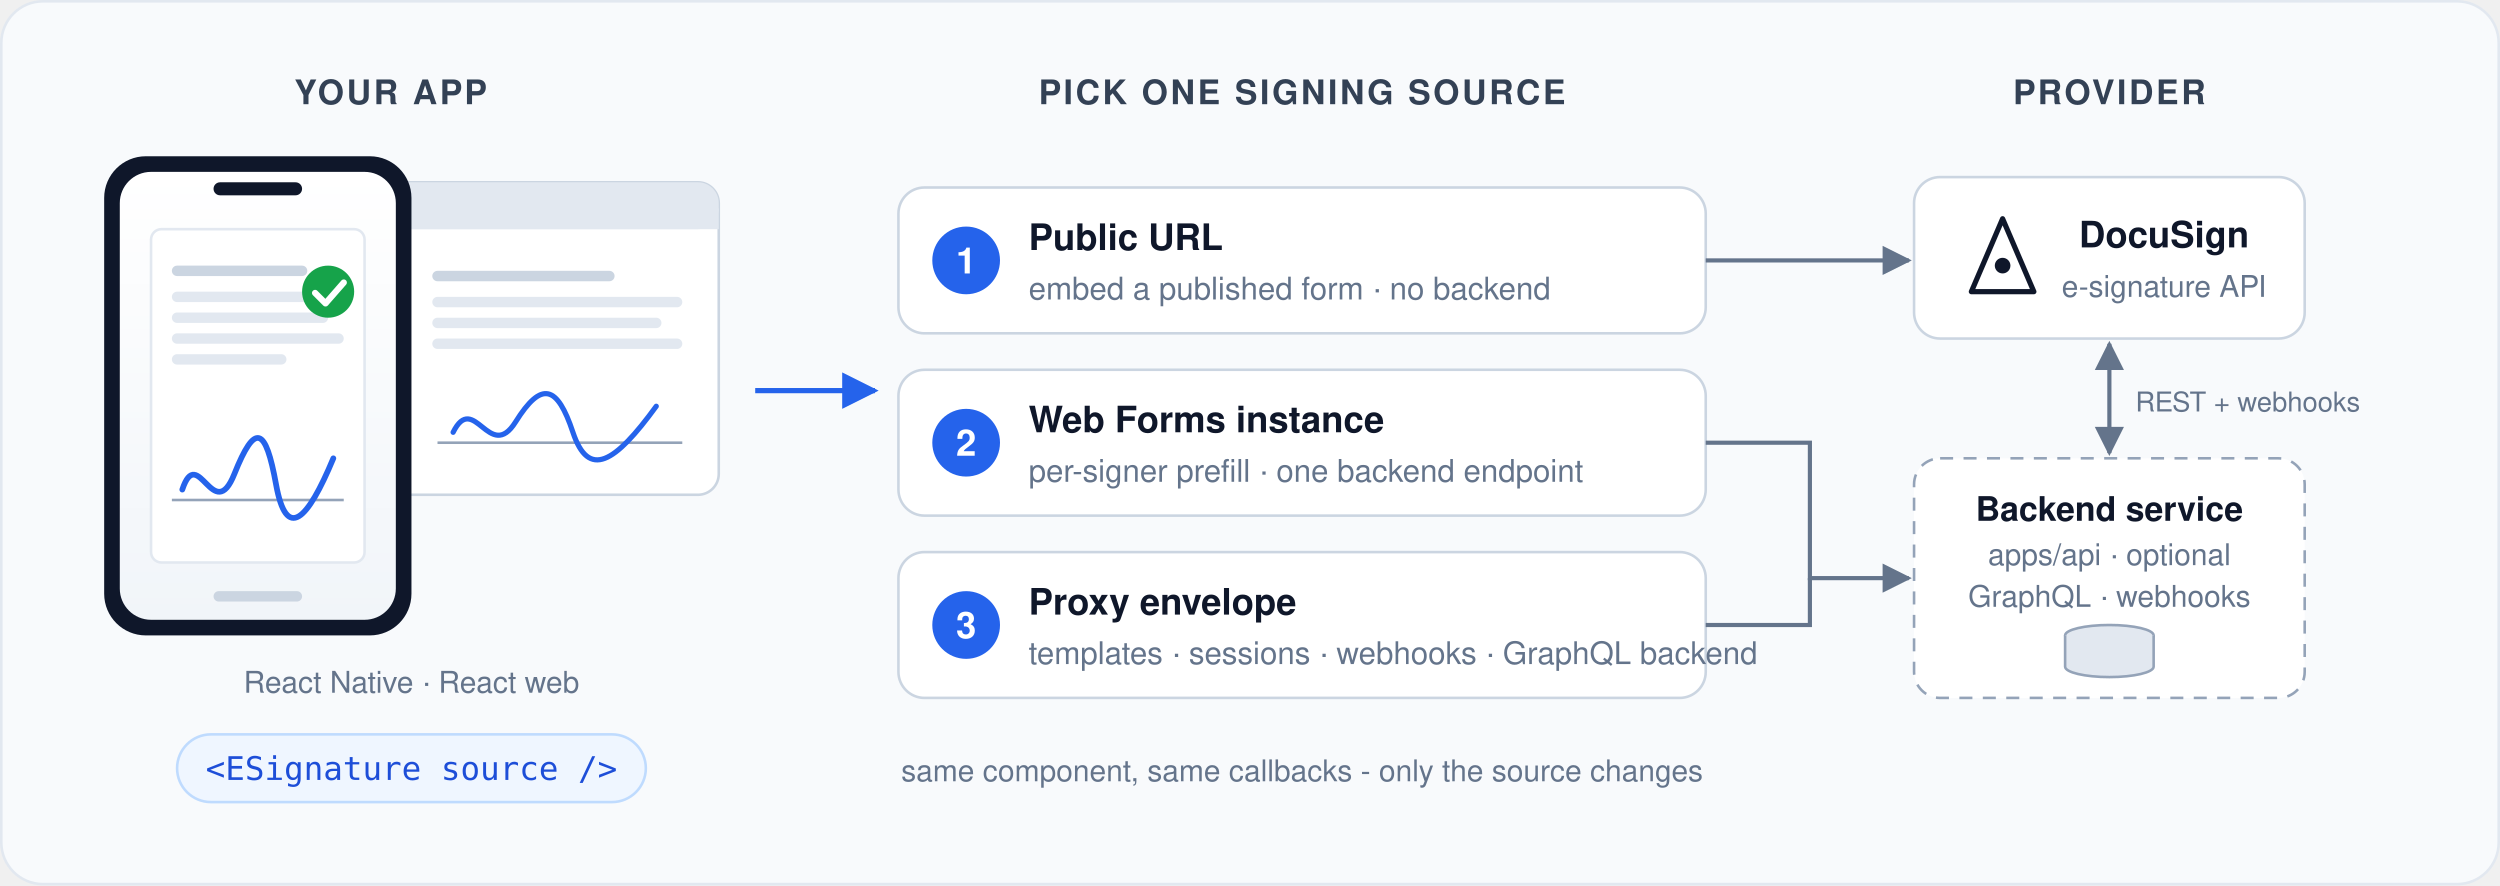
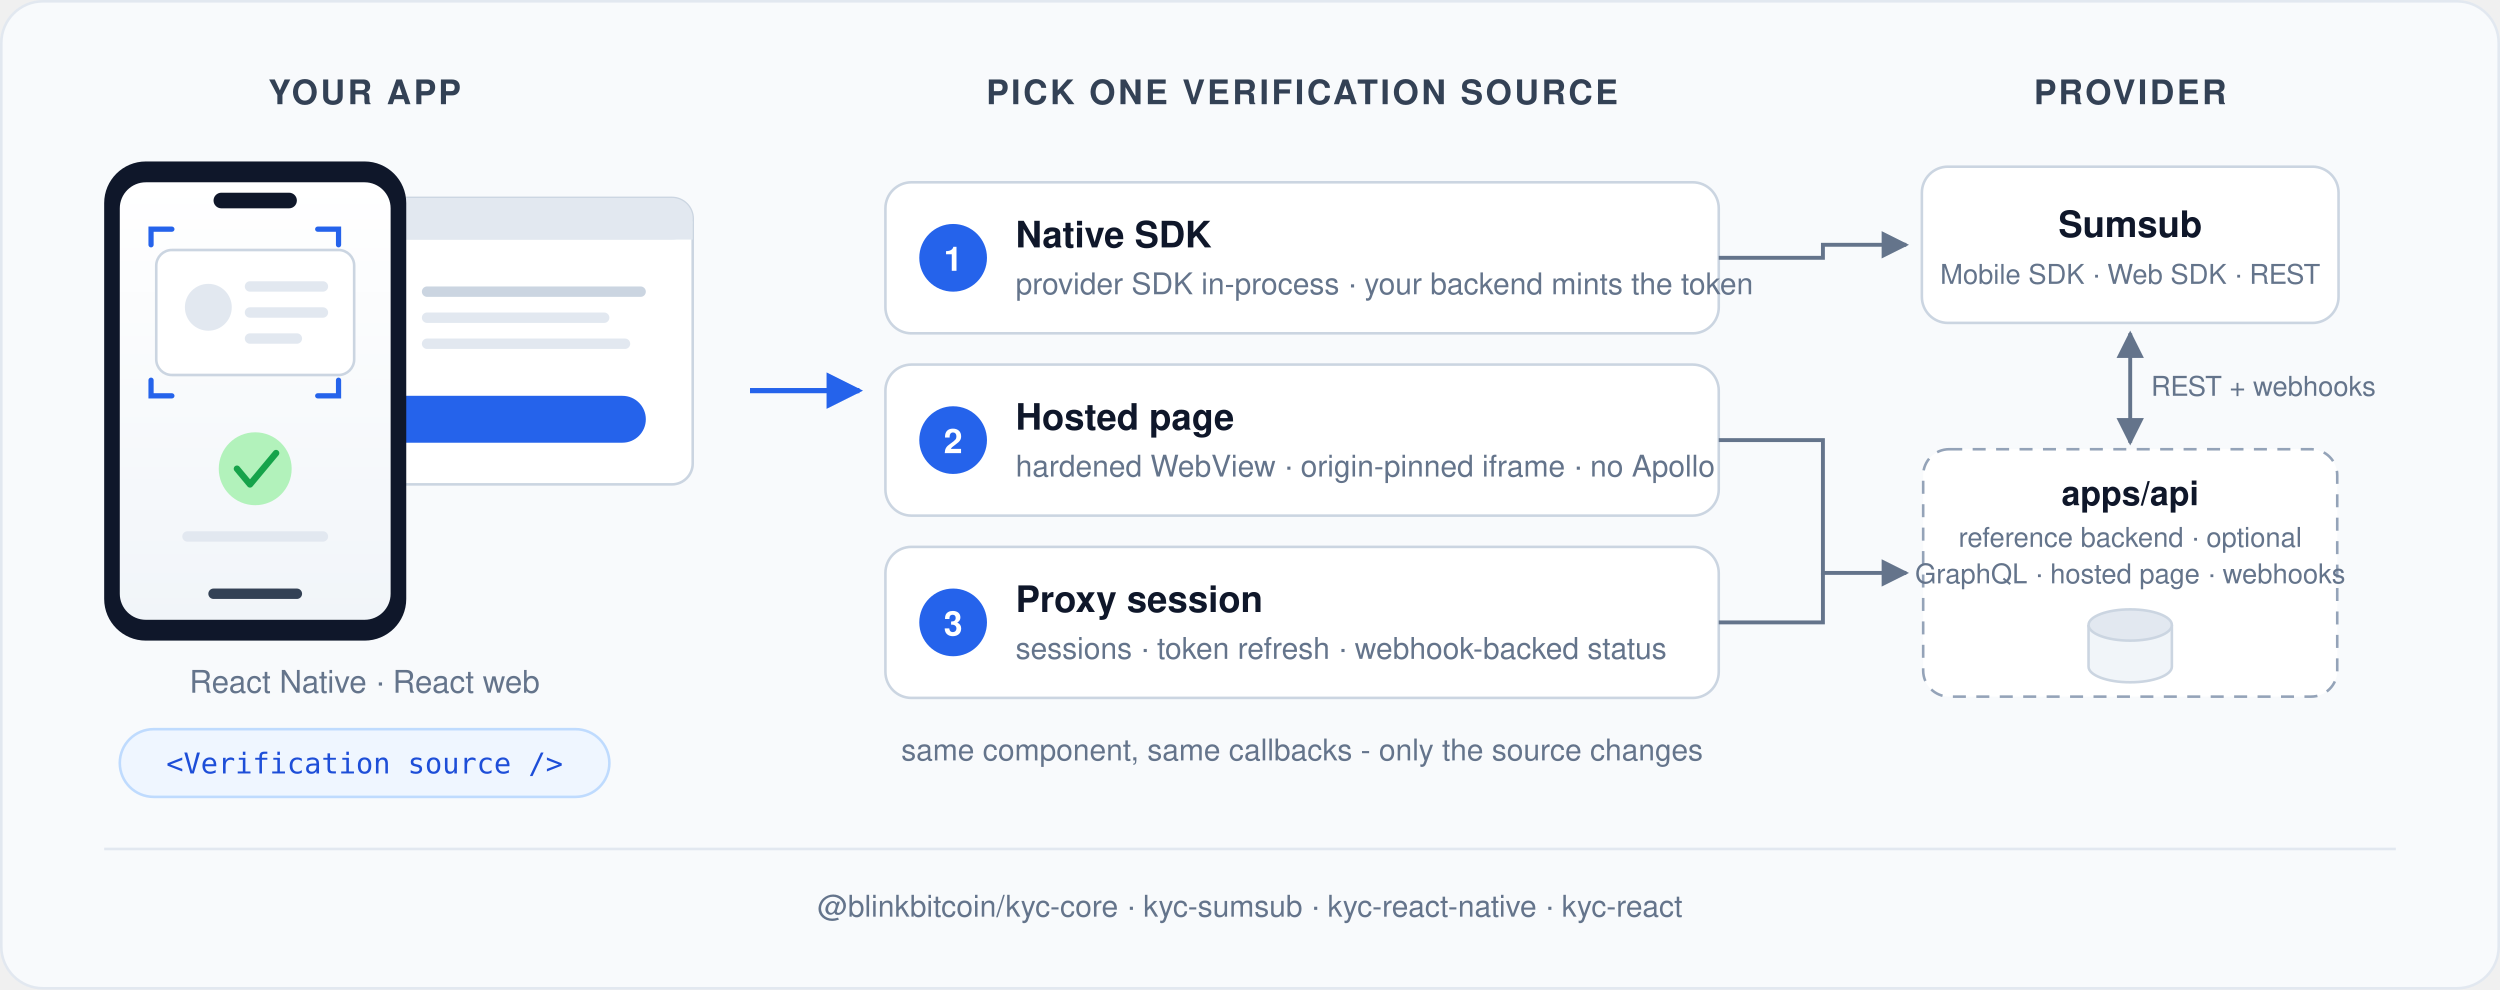
- <svg xmlns="http://www.w3.org/2000/svg" width="960" height="340" viewBox="0 0 960 340" font-family="-apple-system, BlinkMacSystemFont, 'Segoe UI', Helvetica, Arial, sans-serif" role="img" aria-label="blink-esign: your React Native or React web app renders one ESignature component; a SigningSource picks one of three modes (public URL, Web Forms instance, proxy envelope); the two backend-backed modes go through an optional backend service to DocuSign.">
+ <svg xmlns="http://www.w3.org/2000/svg" width="960" height="380" viewBox="0 0 960 380" font-family="-apple-system, BlinkMacSystemFont, 'Segoe UI', Helvetica, Arial, sans-serif" role="img" aria-label="Your React Native or React web app renders one Verification component. A VerificationSource picks one of three modes: the native provider SDK in-process, a hosted page embedded in a hardened WebView or origin-pinned iframe, or a proxy session on the reference backend. The two backend-backed modes go through the optional apps/api service, and every mode ends at Sumsub.">
  <defs>
    <marker id="arrow" viewBox="0 0 10 10" refX="9" refY="5" markerWidth="7" markerHeight="7" orient="auto-start-reverse">
      <path d="M0 0 L10 5 L0 10 z" fill="#64748b" />
    </marker>
    <marker id="arrowBlue" viewBox="0 0 10 10" refX="9" refY="5" markerWidth="7" markerHeight="7" orient="auto-start-reverse">
      <path d="M0 0 L10 5 L0 10 z" fill="#2563eb" />
    </marker>
    <linearGradient id="screen" x1="0" y1="0" x2="0" y2="1">
      <stop offset="0" stop-color="#ffffff" />
      <stop offset="1" stop-color="#f1f5f9" />
    </linearGradient>
  </defs>
-   <rect x="0.5" y="0.5" width="959" height="339" rx="16" fill="#f8fafc" stroke="#e2e8f0" />
-   <text x="150" y="40" text-anchor="middle" font-size="13" font-weight="700" fill="#334155" letter-spacing="1">YOUR APP</text>
-   <g transform="translate(96 70)">
-     <rect x="0" y="0" width="180" height="120" rx="8" fill="#ffffff" stroke="#cbd5e1" />
-     <rect x="0" y="0" width="180" height="18" rx="8" fill="#e2e8f0" />
-     <rect x="0" y="10" width="180" height="8" fill="#e2e8f0" />
-     <circle cx="11" cy="9" r="3" fill="#f87171" />
-     <circle cx="21" cy="9" r="3" fill="#fbbf24" />
-     <circle cx="31" cy="9" r="3" fill="#34d399" />
-     <rect x="70" y="34" width="70" height="4" rx="2" fill="#cbd5e1" />
-     <rect x="70" y="44" width="96" height="4" rx="2" fill="#e2e8f0" />
-     <rect x="70" y="52" width="88" height="4" rx="2" fill="#e2e8f0" />
-     <rect x="70" y="60" width="96" height="4" rx="2" fill="#e2e8f0" />
-     <line x1="72" y1="100" x2="166" y2="100" stroke="#94a3b8" />
-     <path d="M78 96 C 86 80, 92 108, 102 92 S 118 78, 124 96 S 140 108, 156 86" fill="none" stroke="#2563eb" stroke-width="2" stroke-linecap="round" />
+   <rect x="0.5" y="0.5" width="959" height="379" rx="16" fill="#f8fafc" stroke="#e2e8f0" />
+   <text x="140" y="40" text-anchor="middle" font-size="13" font-weight="700" fill="#334155" letter-spacing="1">YOUR APP</text>
+   <g transform="translate(96 76)">
+     <rect x="0" y="0" width="170" height="110" rx="8" fill="#ffffff" stroke="#cbd5e1" />
+     <rect x="0" y="0" width="170" height="16" rx="8" fill="#e2e8f0" />
+     <rect x="0" y="9" width="170" height="7" fill="#e2e8f0" />
+     <circle cx="11" cy="8" r="3" fill="#f87171" />
+     <circle cx="21" cy="8" r="3" fill="#fbbf24" />
+     <circle cx="31" cy="8" r="3" fill="#34d399" />
+     <rect x="18" y="34" width="38" height="26" rx="3" fill="#eff6ff" stroke="#bfdbfe" />
+     <circle cx="28" cy="44" r="5" fill="#bfdbfe" />
+     <rect x="36" y="40" width="14" height="3" rx="1.5" fill="#bfdbfe" />
+     <rect x="36" y="47" width="14" height="3" rx="1.5" fill="#bfdbfe" />
+     <rect x="66" y="34" width="86" height="4" rx="2" fill="#cbd5e1" />
+     <rect x="66" y="44" width="72" height="4" rx="2" fill="#e2e8f0" />
+     <rect x="66" y="54" width="80" height="4" rx="2" fill="#e2e8f0" />
+     <rect x="18" y="76" width="134" height="18" rx="9" fill="#2563eb" />
  </g>
-   <g transform="translate(40 60)">
-     <rect x="0" y="0" width="118" height="184" rx="16" fill="#0f172a" />
-     <rect x="6" y="6" width="106" height="172" rx="12" fill="url(#screen)" />
-     <rect x="42" y="10" width="34" height="5" rx="2.5" fill="#0f172a" />
-     <rect x="18" y="28" width="82" height="128" rx="4" fill="#ffffff" stroke="#e2e8f0" />
-     <rect x="26" y="42" width="52" height="4" rx="2" fill="#cbd5e1" />
-     <rect x="26" y="52" width="66" height="4" rx="2" fill="#e2e8f0" />
-     <rect x="26" y="60" width="60" height="4" rx="2" fill="#e2e8f0" />
-     <rect x="26" y="68" width="66" height="4" rx="2" fill="#e2e8f0" />
-     <rect x="26" y="76" width="44" height="4" rx="2" fill="#e2e8f0" />
-     <line x1="26" y1="132" x2="92" y2="132" stroke="#94a3b8" stroke-width="1" />
-     <path d="M30 128 C 36 110, 42 142, 50 122 S 62 104, 66 126 S 78 140, 88 116" fill="none" stroke="#2563eb" stroke-width="2.2" stroke-linecap="round" />
-     <circle cx="86" cy="52" r="10" fill="#16a34a" />
-     <path d="M81 52.5 L85 56.5 L92 48.5" fill="none" stroke="#ffffff" stroke-width="2.4" stroke-linecap="round" stroke-linejoin="round" />
-     <rect x="42" y="167" width="34" height="4" rx="2" fill="#cbd5e1" />
+   <g transform="translate(40 62)">
+     <rect x="0" y="0" width="116" height="184" rx="16" fill="#0f172a" />
+     <rect x="6" y="8" width="104" height="168" rx="10" fill="url(#screen)" />
+     <rect x="42" y="12" width="32" height="6" rx="3" fill="#0f172a" />
+     <rect x="20" y="34" width="76" height="48" rx="6" fill="#ffffff" stroke="#cbd5e1" />
+     <circle cx="40" cy="56" r="9" fill="#e2e8f0" />
+     <rect x="54" y="46" width="32" height="4" rx="2" fill="#e2e8f0" />
+     <rect x="54" y="56" width="32" height="4" rx="2" fill="#e2e8f0" />
+     <rect x="54" y="66" width="22" height="4" rx="2" fill="#e2e8f0" />
+     <path d="M18 32 V26 H26 M90 32 V26 H82 M18 84 V90 H26 M90 84 V90 H82" fill="none" stroke="#2563eb" stroke-width="2" stroke-linecap="round" />
+     <circle cx="58" cy="118" r="14" fill="#b2f2bb" />
+     <path d="M51 118 L56 124 L66 112" fill="none" stroke="#16a34a" stroke-width="2.5" stroke-linecap="round" stroke-linejoin="round" />
+     <rect x="30" y="142" width="56" height="4" rx="2" fill="#e2e8f0" />
+     <rect x="40" y="164" width="36" height="4" rx="2" fill="#334155" />
  </g>
-   <g transform="translate(68 282)">
-     <rect x="0" y="0" width="180" height="26" rx="13" fill="#eff6ff" stroke="#bfdbfe" />
-     <text x="90" y="17.5" text-anchor="middle" font-family="ui-monospace, SFMono-Regular, Menlo, Consolas, monospace" font-size="12.5" fill="#1d4ed8">&lt;ESignature source /&gt;</text>
+   <text x="140" y="266" text-anchor="middle" font-size="12" fill="#64748b">React Native · React web</text>
+   <g transform="translate(46 280)">
+     <rect x="0" y="0" width="188" height="26" rx="13" fill="#eff6ff" stroke="#bfdbfe" />
+     <text x="94" y="17" text-anchor="middle" font-size="11" fill="#1d4ed8" font-family="ui-monospace, SFMono-Regular, Menlo, Consolas, monospace">&lt;Verification source /&gt;</text>
  </g>
-   <text x="158" y="266" text-anchor="middle" font-size="11.5" fill="#64748b">React Native · React web</text>
-   <line x1="290" y1="150" x2="336" y2="150" stroke="#2563eb" stroke-width="2" marker-end="url(#arrowBlue)" />
-   <text x="500" y="40" text-anchor="middle" font-size="13" font-weight="700" fill="#334155" letter-spacing="1">PICK ONE SIGNING SOURCE</text>
-   <g transform="translate(345 72)">
-     <rect x="0" y="0" width="310" height="56" rx="10" fill="#ffffff" stroke="#cbd5e1" />
-     <circle cx="26" cy="28" r="13" fill="#2563eb" />
-     <text x="26" y="33" text-anchor="middle" font-size="14" font-weight="700" fill="#ffffff">1</text>
-     <text x="50" y="24" font-size="14" font-weight="700" fill="#0f172a">Public URL</text>
-     <text x="50" y="43" font-size="12" fill="#64748b">embed a published form · no backend</text>
+   <text x="500" y="40" text-anchor="middle" font-size="13" font-weight="700" fill="#334155" letter-spacing="1">PICK ONE VERIFICATION SOURCE</text>
+   <g transform="translate(340 70)">
+     <rect x="0" y="0" width="320" height="58" rx="10" fill="#ffffff" stroke="#cbd5e1" />
+     <circle cx="26" cy="29" r="13" fill="#2563eb" />
+     <text x="26" y="34" text-anchor="middle" font-size="13" font-weight="700" fill="#ffffff">1</text>
+     <text x="50" y="25" font-size="14" font-weight="700" fill="#0f172a">Native SDK</text>
+     <text x="50" y="43" font-size="11.5" fill="#64748b">provider SDK in-process · your backend mints the token</text>
  </g>
-   <g transform="translate(345 142)">
-     <rect x="0" y="0" width="310" height="56" rx="10" fill="#ffffff" stroke="#cbd5e1" />
-     <circle cx="26" cy="28" r="13" fill="#2563eb" />
-     <text x="26" y="33" text-anchor="middle" font-size="14" font-weight="700" fill="#ffffff">2</text>
-     <text x="50" y="24" font-size="14" font-weight="700" fill="#0f172a">Web Forms instance</text>
-     <text x="50" y="43" font-size="12" fill="#64748b">per-signer prefill · one backend endpoint</text>
+   <g transform="translate(340 140)">
+     <rect x="0" y="0" width="320" height="58" rx="10" fill="#ffffff" stroke="#cbd5e1" />
+     <circle cx="26" cy="29" r="13" fill="#2563eb" />
+     <text x="26" y="34" text-anchor="middle" font-size="13" font-weight="700" fill="#ffffff">2</text>
+     <text x="50" y="25" font-size="14" font-weight="700" fill="#0f172a">Hosted page</text>
+     <text x="50" y="43" font-size="11.5" fill="#64748b">hardened WebView · origin-pinned iframe · no Apollo</text>
  </g>
-   <g transform="translate(345 212)">
-     <rect x="0" y="0" width="310" height="56" rx="10" fill="#ffffff" stroke="#cbd5e1" />
-     <circle cx="26" cy="28" r="13" fill="#2563eb" />
-     <text x="26" y="33" text-anchor="middle" font-size="14" font-weight="700" fill="#ffffff">3</text>
-     <text x="50" y="24" font-size="14" font-weight="700" fill="#0f172a">Proxy envelope</text>
-     <text x="50" y="43" font-size="12" fill="#64748b">templates · sessions · webhooks · GraphQL backend</text>
+   <g transform="translate(340 210)">
+     <rect x="0" y="0" width="320" height="58" rx="10" fill="#ffffff" stroke="#cbd5e1" />
+     <circle cx="26" cy="29" r="13" fill="#2563eb" />
+     <text x="26" y="34" text-anchor="middle" font-size="13" font-weight="700" fill="#ffffff">3</text>
+     <text x="50" y="25" font-size="14" font-weight="700" fill="#0f172a">Proxy session</text>
+     <text x="50" y="43" font-size="11.5" fill="#64748b">sessions · token refresh · webhook-backed status</text>
  </g>
-   <text x="500" y="300" text-anchor="middle" font-size="11.5" fill="#64748b">same component, same callbacks - only the source changes</text>
-   <text x="810" y="40" text-anchor="middle" font-size="13" font-weight="700" fill="#334155" letter-spacing="1">PROVIDER</text>
-   <g transform="translate(735 68)">
-     <rect x="0" y="0" width="150" height="62" rx="10" fill="#ffffff" stroke="#cbd5e1" />
-     <path d="M22 44 L34 16 L46 44 Z" fill="none" stroke="#0f172a" stroke-width="2" stroke-linejoin="round" />
-     <circle cx="34" cy="34" r="3" fill="#0f172a" />
-     <text x="96" y="27" text-anchor="middle" font-size="14" font-weight="700" fill="#0f172a">DocuSign</text>
-     <text x="96" y="46" text-anchor="middle" font-size="11.5" fill="#64748b">e-signature API</text>
+   <text x="500" y="292" text-anchor="middle" font-size="11.5" fill="#64748b">same component, same callbacks - only the source changes</text>
+   <text x="818" y="40" text-anchor="middle" font-size="13" font-weight="700" fill="#334155" letter-spacing="1">PROVIDER</text>
+   <g transform="translate(738 64)">
+     <rect x="0" y="0" width="160" height="60" rx="10" fill="#ffffff" stroke="#cbd5e1" />
+     <text x="80" y="27" text-anchor="middle" font-size="14" font-weight="700" fill="#0f172a">Sumsub</text>
+     <text x="80" y="45" text-anchor="middle" font-size="10.5" fill="#64748b">Mobile SDK · Web SDK · REST</text>
  </g>
-   <g transform="translate(735 176)">
-     <rect x="0" y="0" width="150" height="92" rx="10" fill="#ffffff" stroke="#94a3b8" stroke-dasharray="5 4" />
-     <text x="75" y="24" text-anchor="middle" font-size="13" font-weight="700" fill="#0f172a">Backend service</text>
-     <text x="75" y="41" text-anchor="middle" font-size="11.5" fill="#64748b">apps/api · optional</text>
-     <text x="75" y="57" text-anchor="middle" font-size="11.5" fill="#64748b">GraphQL · webhooks</text>
-     <g transform="translate(58 64)">
-       <ellipse cx="17" cy="4" rx="17" ry="4" fill="#e2e8f0" stroke="#94a3b8" />
-       <path d="M0 4 v12 a17 4 0 0 0 34 0 V4" fill="#e2e8f0" stroke="#94a3b8" />
+   <g transform="translate(738 172)">
+     <rect x="0.5" y="0.5" width="159" height="95" rx="10" fill="#ffffff" stroke="#94a3b8" stroke-dasharray="5 4" />
+     <text x="80" y="22" text-anchor="middle" font-size="13" font-weight="700" fill="#0f172a">apps/api</text>
+     <text x="80" y="38" text-anchor="middle" font-size="10.5" fill="#64748b">reference backend · optional</text>
+     <text x="80" y="52" text-anchor="middle" font-size="10.5" fill="#64748b">GraphQL · hosted page · webhooks</text>
+     <g transform="translate(64 62)">
+       <path d="M0 6 V22 A16 6 0 0 0 32 22 V6" fill="#f1f5f9" stroke="#cbd5e1" />
+       <ellipse cx="16" cy="6" rx="16" ry="6" fill="#e2e8f0" stroke="#cbd5e1" />
    </g>
  </g>
-   <line x1="655" y1="100" x2="733" y2="100" stroke="#64748b" stroke-width="1.6" marker-end="url(#arrow)" />
-   <path d="M655 170 H695 V222 H733" fill="none" stroke="#64748b" stroke-width="1.6" marker-end="url(#arrow)" />
-   <path d="M655 240 H695 V222" fill="none" stroke="#64748b" stroke-width="1.6" />
-   <line x1="810" y1="174" x2="810" y2="132" stroke="#64748b" stroke-width="1.6" marker-start="url(#arrow)" marker-end="url(#arrow)" />
-   <text x="820" y="158" font-size="10.5" fill="#64748b">REST + webhooks</text>
+   <line x1="288" y1="150" x2="330" y2="150" stroke="#2563eb" stroke-width="2" marker-end="url(#arrowBlue)" />
+   <path d="M660 99 H700 V94 H732" fill="none" stroke="#64748b" stroke-width="1.5" marker-end="url(#arrow)" />
+   <path d="M660 169 H700 V220 H732" fill="none" stroke="#64748b" stroke-width="1.5" marker-end="url(#arrow)" />
+   <path d="M660 239 H700 V220" fill="none" stroke="#64748b" stroke-width="1.5" />
+   <line x1="818" y1="170" x2="818" y2="128" stroke="#64748b" stroke-width="1.5" marker-start="url(#arrow)" marker-end="url(#arrow)" />
+   <text x="826" y="152" font-size="10.5" fill="#64748b">REST + webhooks</text>
+   <line x1="40" y1="326" x2="920" y2="326" stroke="#e2e8f0" />
+   <text x="480" y="352" text-anchor="middle" font-size="11.5" fill="#64748b">@blinkbitcoin/kyc-core · kyc-sumsub · kyc-react-native · kyc-react</text>
</svg>
